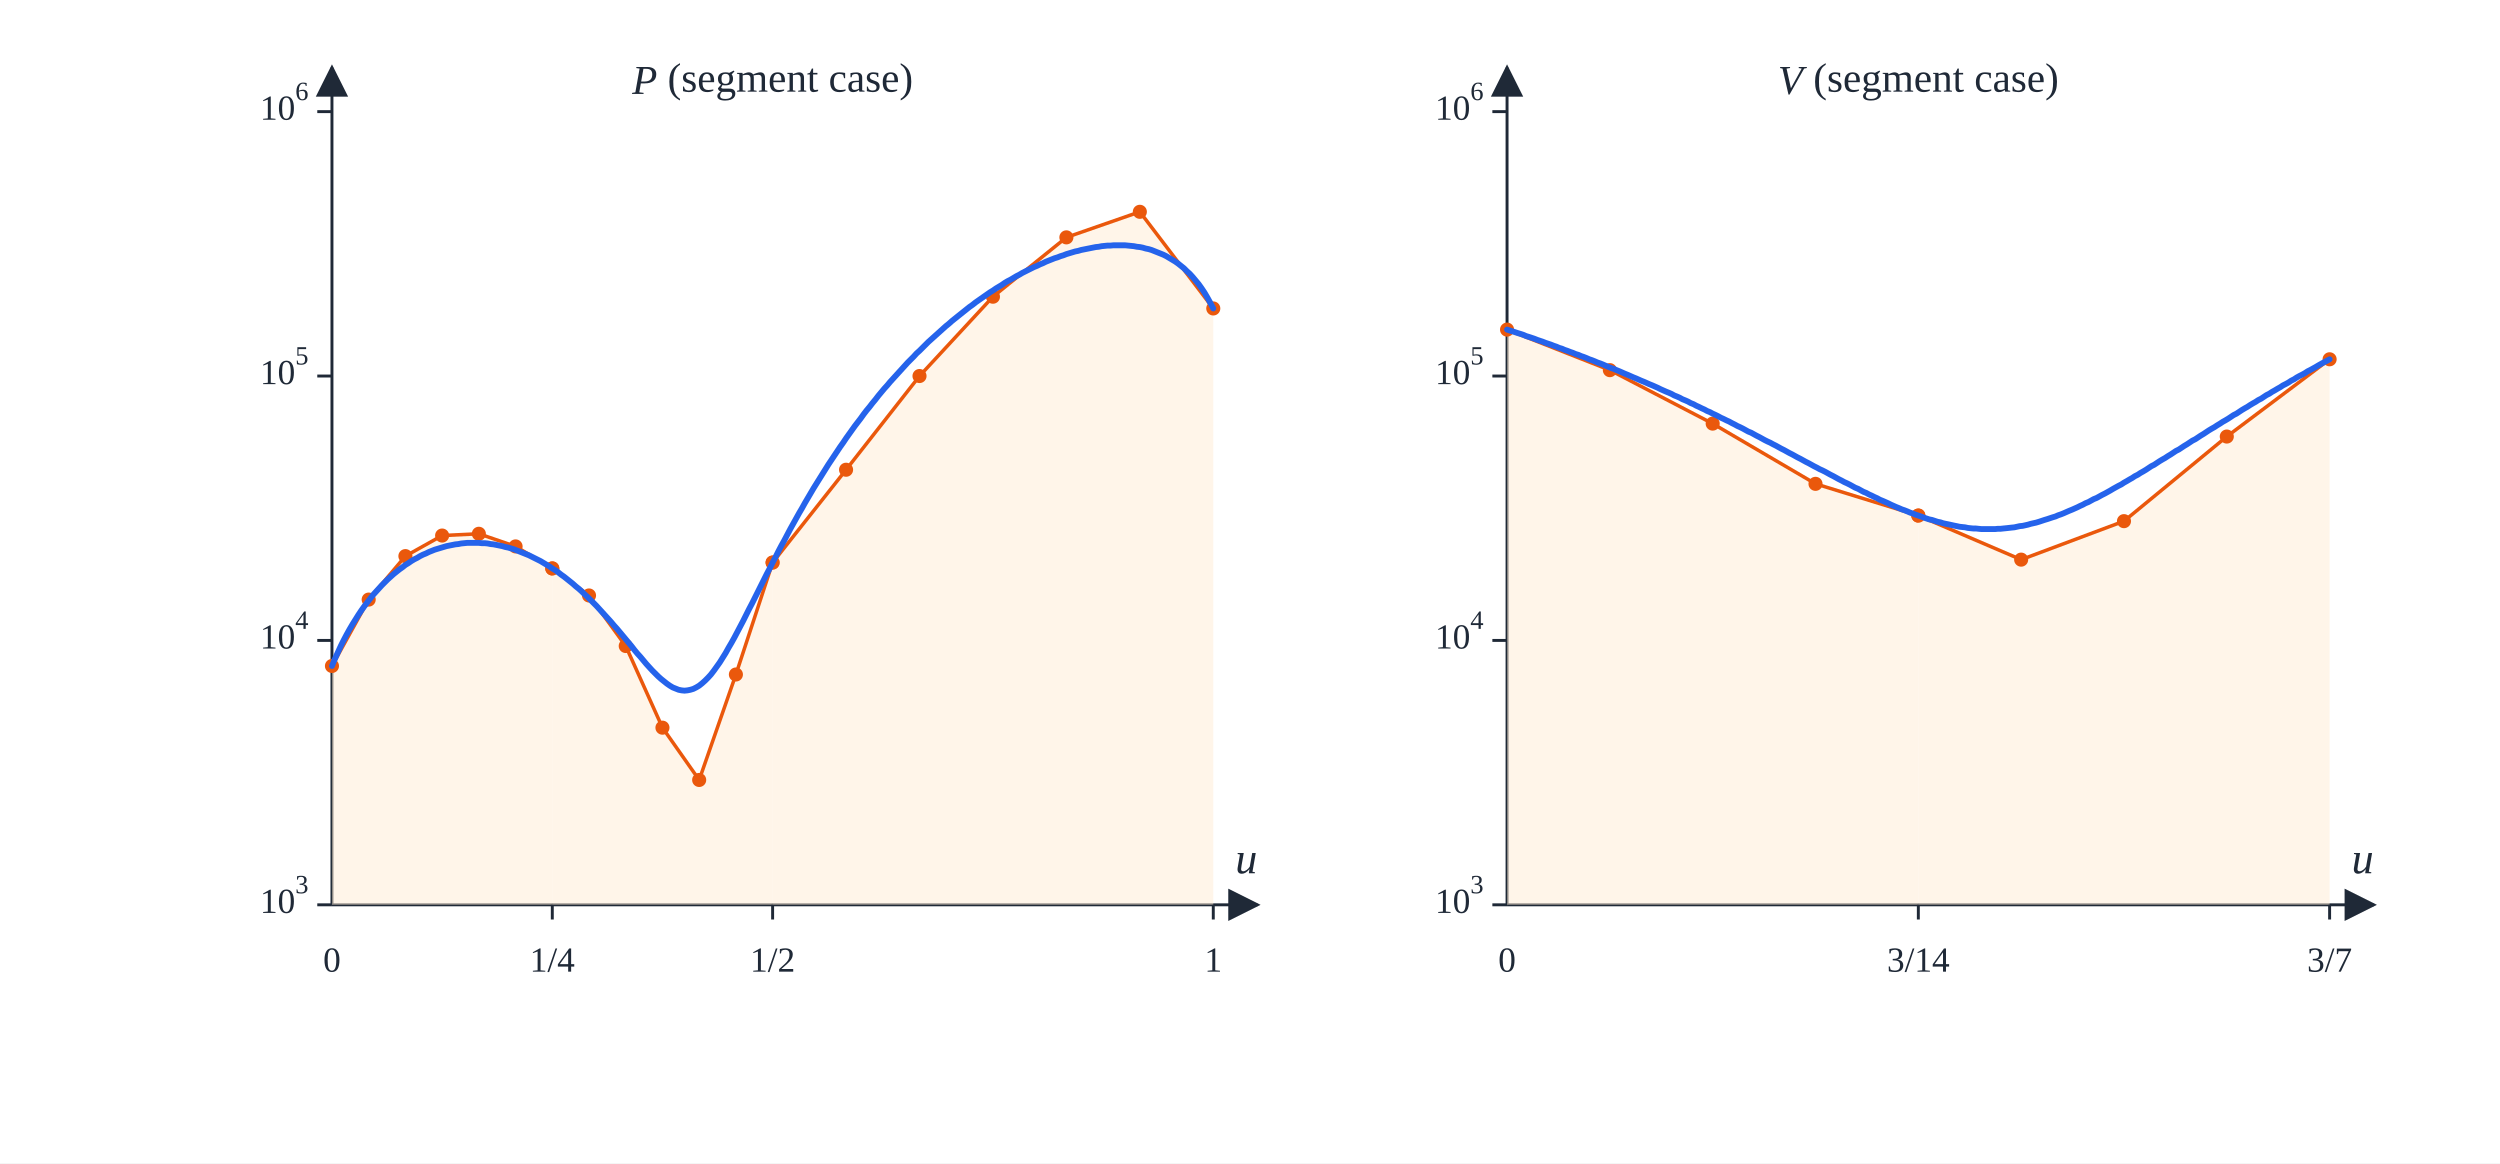
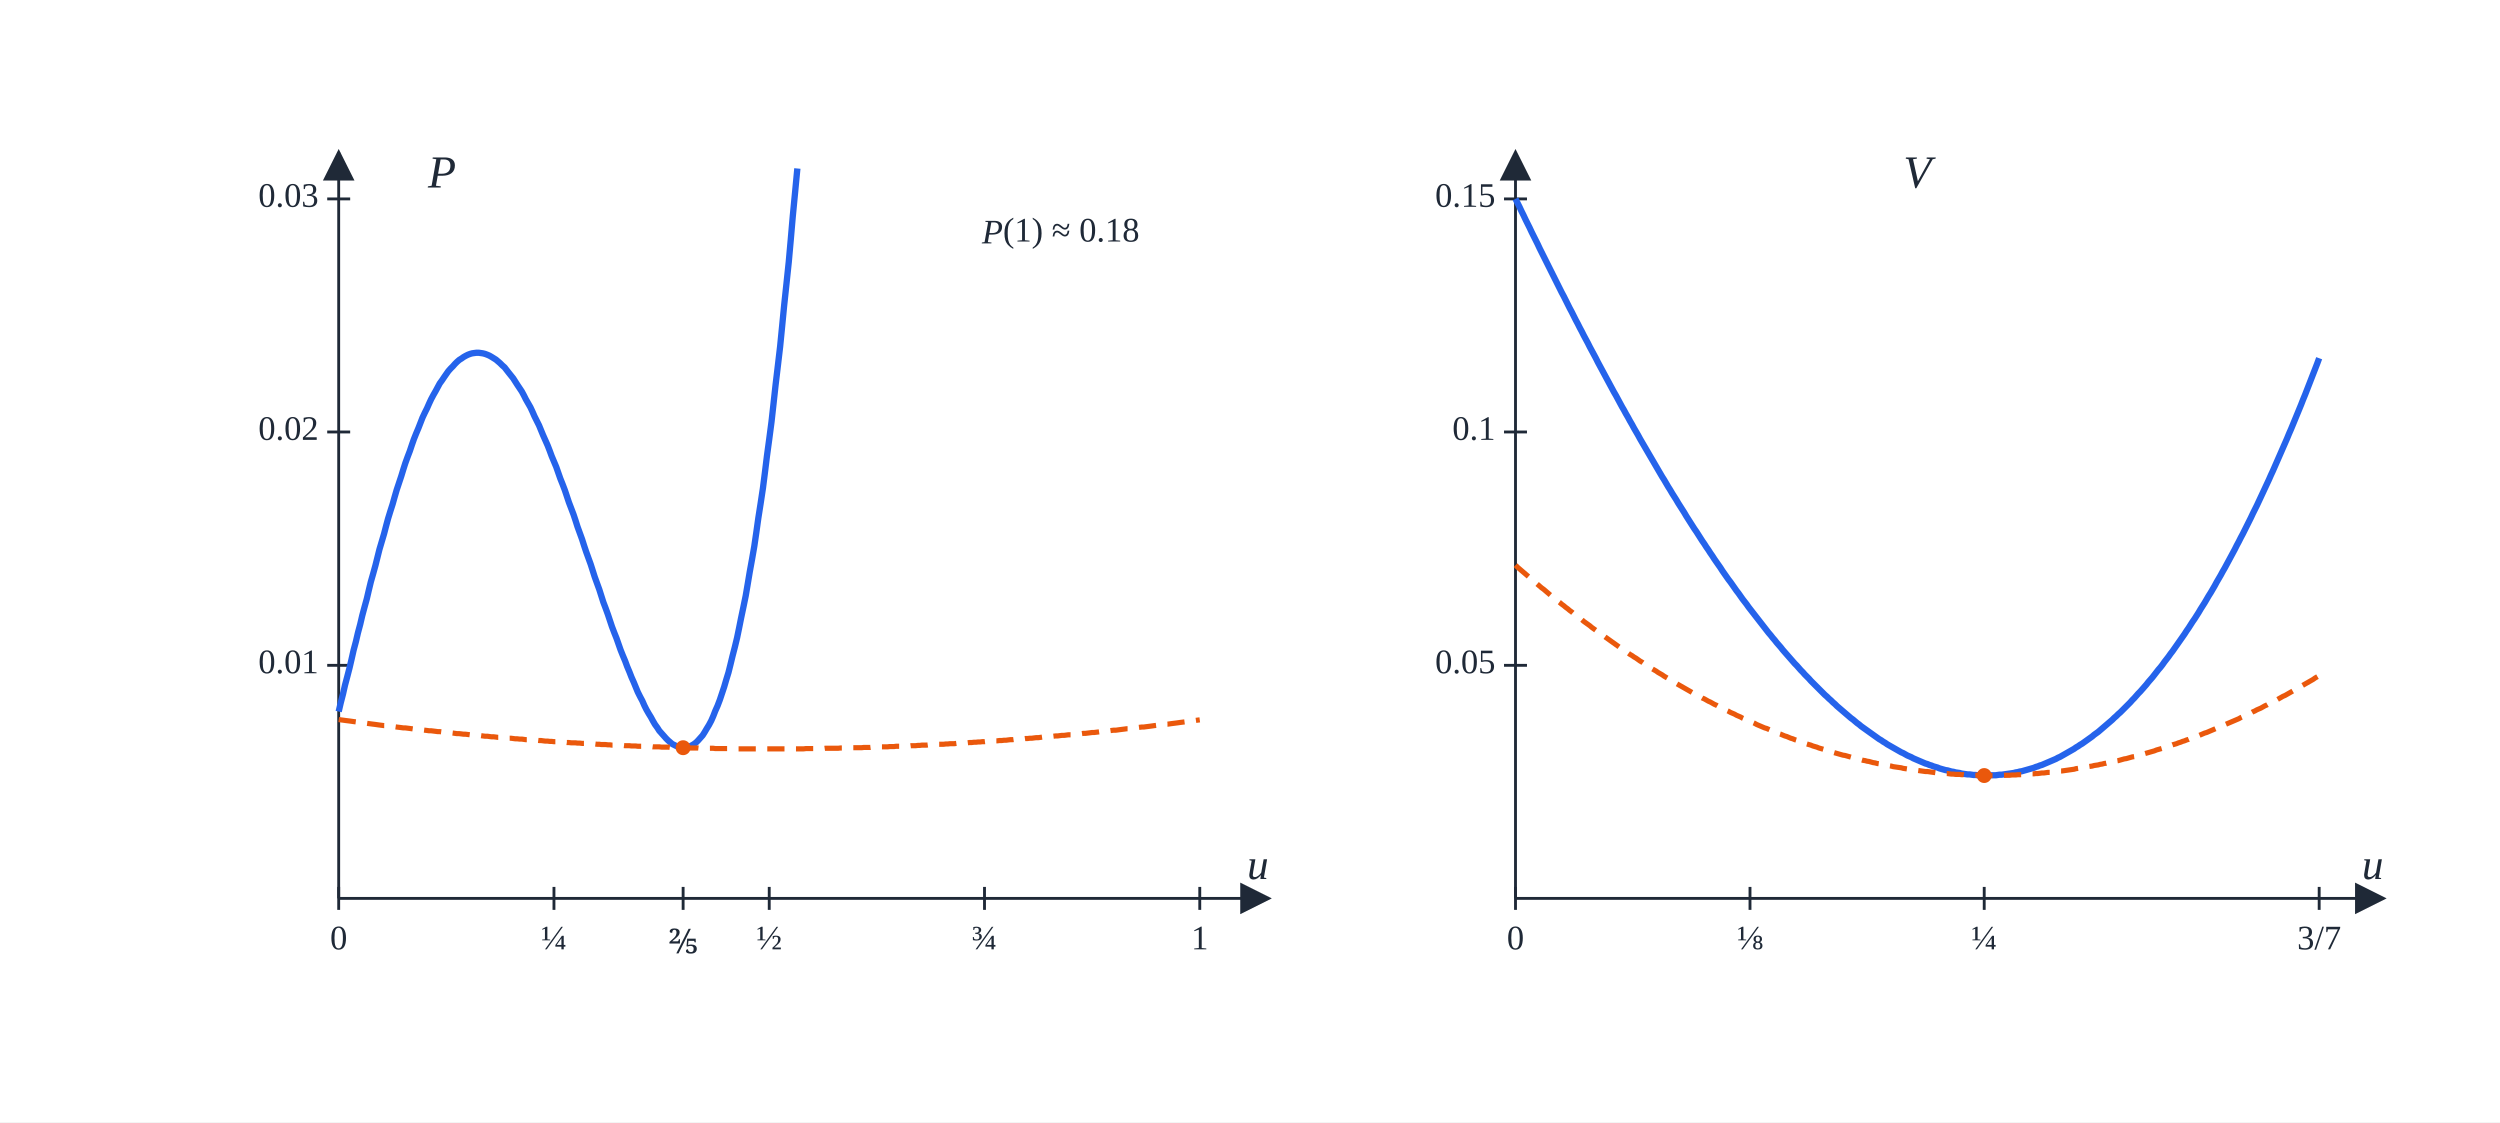
- <svg xmlns="http://www.w3.org/2000/svg" width="851" height="396" viewBox="0 0 851 396" role="img" aria-label="The polynomials P and V of the segment case of Lemma K.4 on a logarithmic scale, with their Bernstein control points on the cells of Table K.2, all positive">
+ <svg xmlns="http://www.w3.org/2000/svg" width="871" height="391" viewBox="0 0 871 391" role="img" aria-label="The sextic P and the quartic V of the segment case of Lemma K.4, each above a positive parabola: the completed square of P about 2/5 and the tangent parabola of V at 1/4 with curvature 7/5">
  <defs>
    <marker id="arrow" viewBox="0 0 10 10" refX="9" refY="5" markerUnits="userSpaceOnUse" markerWidth="11" markerHeight="11" orient="auto-start-reverse">
      <path d="M 0 0 L 10 5 L 0 10 z" fill="#1f2937" />
    </marker>
  </defs>
  <rect width="100%" height="100%" fill="#ffffff" />
-   <line x1="113.0" y1="308.0" x2="428.0" y2="308.0" stroke="#1f2937" stroke-width="1" marker-end="url(#arrow)" />
-   <line x1="113.0" y1="308.0" x2="113.0" y2="23.0" stroke="#1f2937" stroke-width="1" marker-end="url(#arrow)" />
-   <line x1="113.0" y1="308.0" x2="108.0" y2="308.0" stroke="#1f2937" stroke-width="1" />
-   <text x="105.0" y="308.0" font-size="12" font-family="Georgia, 'Times New Roman', serif" fill="#1f2937" text-anchor="end" dominant-baseline="middle">10<tspan dy="-6" font-size="9">3</tspan>
-   </text>
-   <line x1="113.0" y1="218.0" x2="108.0" y2="218.0" stroke="#1f2937" stroke-width="1" />
-   <text x="105.0" y="218.0" font-size="12" font-family="Georgia, 'Times New Roman', serif" fill="#1f2937" text-anchor="end" dominant-baseline="middle">10<tspan dy="-6" font-size="9">4</tspan>
-   </text>
-   <line x1="113.0" y1="128.0" x2="108.0" y2="128.0" stroke="#1f2937" stroke-width="1" />
-   <text x="105.0" y="128.0" font-size="12" font-family="Georgia, 'Times New Roman', serif" fill="#1f2937" text-anchor="end" dominant-baseline="middle">10<tspan dy="-6" font-size="9">5</tspan>
-   </text>
-   <line x1="113.0" y1="38.0" x2="108.0" y2="38.0" stroke="#1f2937" stroke-width="1" />
-   <text x="105.0" y="38.0" font-size="12" font-family="Georgia, 'Times New Roman', serif" fill="#1f2937" text-anchor="end" dominant-baseline="middle">10<tspan dy="-6" font-size="9">6</tspan>
-   </text>
-   <polygon points="113.0,308.0 113.0,226.7 125.5,204.1 138.0,189.3 150.5,182.3 163.0,181.7 175.5,186.0 188.0,193.5 188.0,308.0" fill="#ffedd5" stroke="none" stroke-width="1.5" fill-opacity="0.5" />
-   <polyline points="113.0,226.7 125.5,204.1 138.0,189.3 150.5,182.3 163.0,181.7 175.5,186.0 188.0,193.5" fill="none" fill-opacity="1.0" stroke="#ea580c" stroke-width="1.2" stroke-linejoin="round" stroke-linecap="round" />
-   <circle cx="113.0" cy="226.7" r="2.4" fill="#ea580c" />
-   <circle cx="125.5" cy="204.1" r="2.4" fill="#ea580c" />
-   <circle cx="138.0" cy="189.3" r="2.4" fill="#ea580c" />
-   <circle cx="150.5" cy="182.3" r="2.4" fill="#ea580c" />
-   <circle cx="163.0" cy="181.7" r="2.4" fill="#ea580c" />
-   <circle cx="175.5" cy="186.0" r="2.4" fill="#ea580c" />
-   <circle cx="188.0" cy="193.5" r="2.4" fill="#ea580c" />
-   <line x1="188.0" y1="308.0" x2="188.0" y2="313.0" stroke="#1f2937" stroke-width="1" />
-   <polygon points="188.0,308.0 188.0,193.5 200.5,202.7 213.0,219.9 225.5,247.7 238.0,265.5 250.5,229.6 263.0,191.5 263.0,308.0" fill="#ffedd5" stroke="none" stroke-width="1.5" fill-opacity="0.5" />
-   <polyline points="188.0,193.5 200.5,202.7 213.0,219.9 225.5,247.7 238.0,265.5 250.5,229.6 263.0,191.5" fill="none" fill-opacity="1.0" stroke="#ea580c" stroke-width="1.2" stroke-linejoin="round" stroke-linecap="round" />
-   <circle cx="188.0" cy="193.5" r="2.4" fill="#ea580c" />
-   <circle cx="200.5" cy="202.7" r="2.4" fill="#ea580c" />
-   <circle cx="213.0" cy="219.9" r="2.4" fill="#ea580c" />
-   <circle cx="225.5" cy="247.7" r="2.4" fill="#ea580c" />
-   <circle cx="238.0" cy="265.5" r="2.4" fill="#ea580c" />
-   <circle cx="250.5" cy="229.6" r="2.4" fill="#ea580c" />
-   <circle cx="263.0" cy="191.5" r="2.4" fill="#ea580c" />
-   <line x1="263.0" y1="308.0" x2="263.0" y2="313.0" stroke="#1f2937" stroke-width="1" />
-   <polygon points="263.0,308.0 263.0,191.5 288.0,159.9 313.0,128.0 338.0,101.0 363.0,80.8 388.0,72.1 413.0,105.0 413.0,308.0" fill="#ffedd5" stroke="none" stroke-width="1.5" fill-opacity="0.5" />
-   <polyline points="263.0,191.5 288.0,159.9 313.0,128.0 338.0,101.0 363.0,80.8 388.0,72.1 413.0,105.0" fill="none" fill-opacity="1.0" stroke="#ea580c" stroke-width="1.2" stroke-linejoin="round" stroke-linecap="round" />
-   <circle cx="263.0" cy="191.5" r="2.4" fill="#ea580c" />
-   <circle cx="288.0" cy="159.9" r="2.4" fill="#ea580c" />
-   <circle cx="313.0" cy="128.0" r="2.4" fill="#ea580c" />
-   <circle cx="338.0" cy="101.0" r="2.4" fill="#ea580c" />
-   <circle cx="363.0" cy="80.8" r="2.4" fill="#ea580c" />
-   <circle cx="388.0" cy="72.1" r="2.4" fill="#ea580c" />
-   <circle cx="413.0" cy="105.0" r="2.4" fill="#ea580c" />
-   <line x1="413.0" y1="308.0" x2="413.0" y2="313.0" stroke="#1f2937" stroke-width="1" />
-   <polyline points="113.0,226.7 114.0,224.3 115.0,222.1 116.0,219.9 117.0,217.9 118.0,216.0 119.0,214.2 120.0,212.5 121.0,210.9 122.0,209.3 123.0,207.8 124.0,206.4 125.0,205.1 126.0,203.8 127.0,202.5 128.0,201.4 129.0,200.3 130.0,199.2 131.0,198.2 132.0,197.2 133.0,196.3 134.0,195.4 135.0,194.6 136.0,193.8 137.0,193.1 138.0,192.3 139.0,191.7 140.0,191.0 141.0,190.4 142.0,189.9 143.0,189.3 144.0,188.8 145.0,188.4 146.0,187.9 147.0,187.5 148.0,187.1 149.0,186.8 150.0,186.5 151.0,186.2 152.0,185.9 153.0,185.7 154.0,185.5 155.0,185.3 156.0,185.2 157.0,185.0 158.0,184.9 159.0,184.8 160.0,184.8 161.0,184.8 162.0,184.8 163.0,184.8 164.0,184.9 165.0,184.9 166.0,185.0 167.0,185.2 168.0,185.3 169.0,185.5 170.0,185.7 171.0,185.9 172.0,186.2 173.0,186.4 174.0,186.7 175.0,187.0 176.0,187.4 177.0,187.8 178.0,188.2 179.0,188.6 180.0,189.0 181.0,189.5 182.0,190.0 183.0,190.5 184.0,191.0 185.0,191.6 186.0,192.2 187.0,192.8 188.0,193.5 189.0,194.1 190.0,194.8 191.0,195.6 192.0,196.3 193.0,197.1 194.0,197.9 195.0,198.7 196.0,199.6 197.0,200.4 198.0,201.3 199.0,202.3 200.0,203.2 201.0,204.2 202.0,205.2 203.0,206.2 204.0,207.3 205.0,208.4 206.0,209.5 207.0,210.6 208.0,211.7 209.0,212.9 210.0,214.0 211.0,215.2 212.0,216.4 213.0,217.6 214.0,218.8 215.0,220.0 216.0,221.3 217.0,222.5 218.0,223.6 219.0,224.8 220.0,226.0 221.0,227.1 222.0,228.2 223.0,229.2 224.0,230.2 225.0,231.1 226.0,231.9 227.0,232.7 228.0,233.4 229.0,234.0 230.0,234.4 231.0,234.8 232.0,235.0 233.0,235.1 234.0,235.0 235.0,234.8 236.0,234.5 237.0,234.0 238.0,233.4 239.0,232.6 240.0,231.7 241.0,230.7 242.0,229.6 243.0,228.3 244.0,226.9 245.0,225.5 246.0,223.9 247.0,222.3 248.0,220.5 249.0,218.8 250.0,217.0 251.0,215.1 252.0,213.2 253.0,211.3 254.0,209.3 255.0,207.3 256.0,205.4 257.0,203.4 258.0,201.4 259.0,199.4 260.0,197.4 261.0,195.4 262.0,193.5 263.0,191.5 264.0,189.6 265.0,187.6 266.0,185.7 267.0,183.9 268.0,182.0 269.0,180.1 270.0,178.3 271.0,176.5 272.0,174.7 273.0,173.0 274.0,171.2 275.0,169.5 276.0,167.8 277.0,166.1 278.0,164.5 279.0,162.9 280.0,161.3 281.0,159.7 282.0,158.1 283.0,156.6 284.0,155.1 285.0,153.6 286.0,152.1 287.0,150.7 288.0,149.2 289.0,147.8 290.0,146.4 291.0,145.0 292.0,143.7 293.0,142.4 294.0,141.0 295.0,139.7 296.0,138.5 297.0,137.2 298.0,136.0 299.0,134.7 300.0,133.5 301.0,132.3 302.0,131.2 303.0,130.0 304.0,128.9 305.0,127.8 306.0,126.7 307.0,125.6 308.0,124.5 309.0,123.4 310.0,122.4 311.0,121.4 312.0,120.3 313.0,119.4 314.0,118.4 315.0,117.4 316.0,116.4 317.0,115.5 318.0,114.6 319.0,113.7 320.0,112.8 321.0,111.9 322.0,111.0 323.0,110.2 324.0,109.3 325.0,108.5 326.0,107.7 327.0,106.9 328.0,106.1 329.0,105.3 330.0,104.5 331.0,103.8 332.0,103.0 333.0,102.3 334.0,101.6 335.0,100.9 336.0,100.2 337.0,99.5 338.0,98.9 339.0,98.2 340.0,97.6 341.0,97.0 342.0,96.3 343.0,95.7 344.0,95.2 345.0,94.6 346.0,94.0 347.0,93.5 348.0,92.9 349.0,92.4 350.0,91.9 351.0,91.4 352.0,90.9 353.0,90.5 354.0,90.0 355.0,89.6 356.0,89.1 357.0,88.7 358.0,88.3 359.0,87.9 360.0,87.6 361.0,87.2 362.0,86.9 363.0,86.5 364.0,86.2 365.0,85.9 366.0,85.6 367.0,85.4 368.0,85.1 369.0,84.9 370.0,84.7 371.0,84.5 372.0,84.3 373.0,84.1 374.0,84.0 375.0,83.8 376.0,83.7 377.0,83.6 378.0,83.6 379.0,83.5 380.0,83.5 381.0,83.5 382.0,83.5 383.0,83.5 384.0,83.6 385.0,83.7 386.0,83.8 387.0,84.0 388.0,84.1 389.0,84.3 390.0,84.6 391.0,84.8 392.0,85.1 393.0,85.5 394.0,85.9 395.0,86.3 396.0,86.7 397.0,87.2 398.0,87.8 399.0,88.4 400.0,89.0 401.0,89.7 402.0,90.5 403.0,91.3 404.0,92.3 405.0,93.2 406.0,94.3 407.0,95.5 408.0,96.7 409.0,98.1 410.0,99.6 411.0,101.3 412.0,103.1 413.0,105.0" fill="none" fill-opacity="1.0" stroke="#2563eb" stroke-width="2" stroke-linejoin="round" stroke-linecap="round" />
-   <text x="113.0" y="328.0" font-size="12" font-family="Georgia, 'Times New Roman', serif" fill="#1f2937" text-anchor="middle" dominant-baseline="middle">0</text>
-   <text x="188.0" y="328.0" font-size="12" font-family="Georgia, 'Times New Roman', serif" fill="#1f2937" text-anchor="middle" dominant-baseline="middle">1/4</text>
-   <text x="263.0" y="328.0" font-size="12" font-family="Georgia, 'Times New Roman', serif" fill="#1f2937" text-anchor="middle" dominant-baseline="middle">1/2</text>
-   <text x="413.0" y="328.0" font-size="12" font-family="Georgia, 'Times New Roman', serif" fill="#1f2937" text-anchor="middle" dominant-baseline="middle">1</text>
-   <text x="428.0" y="293.0" font-size="15" font-family="Georgia, 'Times New Roman', serif" fill="#1f2937" text-anchor="end" dominant-baseline="middle" font-style="italic">
+   <line x1="118.0" y1="313.0" x2="442.0" y2="313.0" stroke="#1f2937" stroke-width="1" marker-end="url(#arrow)" />
+   <line x1="118.0" y1="317.0" x2="118.0" y2="309.0" stroke="#1f2937" stroke-width="1" />
+   <text x="118.0" y="328.0" font-size="12" font-family="Georgia, 'Times New Roman', serif" fill="#1f2937" text-anchor="middle" dominant-baseline="middle">0</text>
+   <line x1="193.0" y1="317.0" x2="193.0" y2="309.0" stroke="#1f2937" stroke-width="1" />
+   <text x="193.0" y="328.0" font-size="12" font-family="Georgia, 'Times New Roman', serif" fill="#1f2937" text-anchor="middle" dominant-baseline="middle">¼</text>
+   <line x1="238.0" y1="317.0" x2="238.0" y2="309.0" stroke="#1f2937" stroke-width="1" />
+   <text x="238.0" y="328.0" font-size="12" font-family="Georgia, 'Times New Roman', serif" fill="#1f2937" text-anchor="middle" dominant-baseline="middle">⅖</text>
+   <line x1="268.0" y1="317.0" x2="268.0" y2="309.0" stroke="#1f2937" stroke-width="1" />
+   <text x="268.0" y="328.0" font-size="12" font-family="Georgia, 'Times New Roman', serif" fill="#1f2937" text-anchor="middle" dominant-baseline="middle">½</text>
+   <line x1="343.0" y1="317.0" x2="343.0" y2="309.0" stroke="#1f2937" stroke-width="1" />
+   <text x="343.0" y="328.0" font-size="12" font-family="Georgia, 'Times New Roman', serif" fill="#1f2937" text-anchor="middle" dominant-baseline="middle">¾</text>
+   <line x1="418.0" y1="317.0" x2="418.0" y2="309.0" stroke="#1f2937" stroke-width="1" />
+   <text x="418.0" y="328.0" font-size="12" font-family="Georgia, 'Times New Roman', serif" fill="#1f2937" text-anchor="middle" dominant-baseline="middle">1</text>
+   <text x="442.0" y="302.0" font-size="15" font-family="Georgia, 'Times New Roman', serif" fill="#1f2937" text-anchor="end" dominant-baseline="middle" font-style="italic">
    <tspan font-style="italic">u</tspan>
  </text>
-   <text x="263.0" y="28.0" font-size="14" font-family="Georgia, 'Times New Roman', serif" fill="#1f2937" text-anchor="middle" dominant-baseline="middle">
-     <tspan font-style="italic">P</tspan> (segment case)</text>
-   <line x1="513.0" y1="308.0" x2="808.0" y2="308.0" stroke="#1f2937" stroke-width="1" marker-end="url(#arrow)" />
-   <line x1="513.0" y1="308.0" x2="513.0" y2="23.0" stroke="#1f2937" stroke-width="1" marker-end="url(#arrow)" />
-   <line x1="513.0" y1="308.0" x2="508.0" y2="308.0" stroke="#1f2937" stroke-width="1" />
-   <text x="505.0" y="308.0" font-size="12" font-family="Georgia, 'Times New Roman', serif" fill="#1f2937" text-anchor="end" dominant-baseline="middle">10<tspan dy="-6" font-size="9">3</tspan>
+   <line x1="118.0" y1="313.0" x2="118.0" y2="53.0" stroke="#1f2937" stroke-width="1" marker-end="url(#arrow)" />
+   <line x1="114.0" y1="231.8" x2="122.0" y2="231.8" stroke="#1f2937" stroke-width="1" />
+   <text x="111.0" y="231.8" font-size="12" font-family="Georgia, 'Times New Roman', serif" fill="#1f2937" text-anchor="end" dominant-baseline="middle">0.01</text>
+   <line x1="114.0" y1="150.5" x2="122.0" y2="150.5" stroke="#1f2937" stroke-width="1" />
+   <text x="111.0" y="150.5" font-size="12" font-family="Georgia, 'Times New Roman', serif" fill="#1f2937" text-anchor="end" dominant-baseline="middle">0.02</text>
+   <line x1="114.0" y1="69.3" x2="122.0" y2="69.3" stroke="#1f2937" stroke-width="1" />
+   <text x="111.0" y="69.3" font-size="12" font-family="Georgia, 'Times New Roman', serif" fill="#1f2937" text-anchor="end" dominant-baseline="middle">0.03</text>
+   <polyline points="118.0,247.9 118.7,244.9 119.5,241.8 120.2,238.7 121.0,235.7 121.8,232.6 122.5,229.6 123.2,226.5 124.0,223.5 124.7,220.5 125.5,217.5 126.2,214.5 127.0,211.5 127.8,208.6 128.5,205.6 129.2,202.7 130.0,199.9 130.8,197.0 131.5,194.2 132.2,191.4 133.0,188.7 133.8,186.0 134.5,183.3 135.2,180.7 136.0,178.1 136.8,175.6 137.5,173.1 138.2,170.7 139.0,168.3 139.8,165.9 140.5,163.6 141.2,161.4 142.0,159.2 142.8,157.1 143.5,155.0 144.2,153.0 145.0,151.0 145.8,149.1 146.5,147.3 147.2,145.5 148.0,143.8 148.8,142.2 149.5,140.6 150.2,139.1 151.0,137.6 151.8,136.2 152.5,134.9 153.2,133.6 154.0,132.5 154.8,131.3 155.5,130.3 156.2,129.3 157.0,128.4 157.8,127.6 158.5,126.8 159.2,126.1 160.0,125.4 160.8,124.9 161.5,124.4 162.2,124.0 163.0,123.6 163.8,123.3 164.5,123.1 165.2,123.0 166.0,122.9 166.8,122.9 167.5,123.0 168.2,123.1 169.0,123.3 169.8,123.6 170.5,123.9 171.2,124.3 172.0,124.8 172.8,125.3 173.5,125.9 174.2,126.5 175.0,127.3 175.8,128.0 176.5,128.9 177.2,129.8 178.0,130.8 178.8,131.8 179.5,132.9 180.2,134.0 181.0,135.2 181.8,136.4 182.5,137.7 183.2,139.1 184.0,140.5 184.8,141.9 185.5,143.4 186.2,145.0 187.0,146.6 187.8,148.2 188.5,149.9 189.2,151.6 190.0,153.4 190.8,155.2 191.5,157.0 192.2,158.9 193.0,160.8 193.8,162.7 194.5,164.7 195.2,166.7 196.0,168.7 196.8,170.8 197.5,172.9 198.2,175.0 199.0,177.1 199.8,179.2 200.5,181.3 201.2,183.5 202.0,185.7 202.8,187.9 203.5,190.1 204.2,192.2 205.0,194.4 205.8,196.6 206.5,198.8 207.2,201.0 208.0,203.2 208.8,205.4 209.5,207.6 210.2,209.8 211.0,211.9 211.8,214.1 212.5,216.2 213.2,218.3 214.0,220.4 214.8,222.4 215.5,224.4 216.2,226.4 217.0,228.4 217.8,230.3 218.5,232.2 219.3,234.1 220.0,235.9 220.8,237.7 221.5,239.4 222.2,241.1 223.0,242.7 223.8,244.2 224.5,245.8 225.2,247.2 226.0,248.6 226.8,249.9 227.5,251.2 228.2,252.4 229.0,253.5 229.7,254.6 230.5,255.5 231.3,256.4 232.0,257.2 232.8,258.0 233.5,258.6 234.2,259.2 235.0,259.6 235.8,260.0 236.5,260.3 237.2,260.4 238.0,260.5 238.8,260.5 239.5,260.3 240.2,260.1 241.0,259.7 241.7,259.3 242.5,258.7 243.2,258.0 244.0,257.1 244.8,256.2 245.5,255.1 246.2,253.9 247.0,252.6 247.8,251.1 248.5,249.5 249.2,247.7 250.0,245.9 250.8,243.8 251.5,241.7 252.3,239.3 253.0,236.9 253.8,234.3 254.5,231.5 255.2,228.6 256.0,225.5 256.8,222.2 257.5,218.8 258.2,215.3 259.0,211.5 259.8,207.6 260.5,203.5 261.2,199.3 262.0,194.9 262.8,190.3 263.5,185.5 264.2,180.5 265.0,175.4 265.8,170.1 266.5,164.6 267.2,158.9 268.0,153.0 268.8,146.9 269.5,140.6 270.2,134.2 271.0,127.5 271.8,120.7 272.5,113.6 273.2,106.4 274.0,98.9 274.8,91.3 275.5,83.5 276.2,75.4 277.0,67.1 277.8,58.7" fill="none" stroke="#2563eb" stroke-width="2.2" stroke-linejoin="round" />
+   <polyline points="118.0,250.7 118.7,250.8 119.5,250.9 120.2,251.0 121.0,251.1 121.8,251.2 122.5,251.3 123.2,251.4 124.0,251.5 124.7,251.6 125.5,251.7 126.2,251.8 127.0,251.9 127.8,252.0 128.5,252.1 129.2,252.2 130.0,252.3 130.8,252.4 131.5,252.5 132.2,252.6 133.0,252.7 133.8,252.8 134.5,252.8 135.2,252.9 136.0,253.0 136.8,253.1 137.5,253.2 138.2,253.3 139.0,253.4 139.8,253.5 140.5,253.6 141.2,253.6 142.0,253.7 142.8,253.8 143.5,253.9 144.2,254.0 145.0,254.1 145.8,254.1 146.5,254.2 147.2,254.3 148.0,254.4 148.8,254.5 149.5,254.6 150.2,254.6 151.0,254.7 151.8,254.8 152.5,254.9 153.2,254.9 154.0,255.0 154.8,255.1 155.5,255.2 156.2,255.3 157.0,255.3 157.8,255.4 158.5,255.5 159.2,255.6 160.0,255.6 160.8,255.7 161.5,255.8 162.2,255.8 163.0,255.9 163.8,256.0 164.5,256.1 165.2,256.1 166.0,256.2 166.8,256.3 167.5,256.3 168.2,256.4 169.0,256.5 169.8,256.5 170.5,256.6 171.2,256.7 172.0,256.7 172.8,256.8 173.5,256.9 174.2,256.9 175.0,257.0 175.8,257.1 176.5,257.1 177.2,257.2 178.0,257.2 178.8,257.3 179.5,257.4 180.2,257.4 181.0,257.5 181.8,257.5 182.5,257.6 183.2,257.7 184.0,257.7 184.8,257.8 185.5,257.8 186.2,257.9 187.0,257.9 187.8,258.0 188.5,258.0 189.2,258.1 190.0,258.2 190.8,258.2 191.5,258.3 192.2,258.3 193.0,258.4 193.8,258.4 194.5,258.5 195.2,258.5 196.0,258.6 196.8,258.6 197.5,258.7 198.2,258.7 199.0,258.8 199.8,258.8 200.5,258.8 201.2,258.9 202.0,258.9 202.8,259.0 203.5,259.0 204.2,259.1 205.0,259.1 205.8,259.2 206.5,259.2 207.2,259.2 208.0,259.3 208.8,259.3 209.5,259.4 210.2,259.4 211.0,259.4 211.8,259.5 212.5,259.5 213.2,259.6 214.0,259.6 214.8,259.6 215.5,259.7 216.2,259.7 217.0,259.7 217.8,259.8 218.5,259.8 219.3,259.8 220.0,259.9 220.8,259.9 221.5,259.9 222.2,260.0 223.0,260.0 223.8,260.0 224.5,260.1 225.2,260.1 226.0,260.1 226.8,260.1 227.5,260.2 228.2,260.2 229.0,260.2 229.7,260.2 230.5,260.3 231.3,260.3 232.0,260.3 232.8,260.3 233.5,260.4 234.2,260.4 235.0,260.4 235.8,260.4 236.5,260.5 237.2,260.5 238.0,260.5 238.8,260.5 239.5,260.5 240.2,260.6 241.0,260.6 241.7,260.6 242.5,260.6 243.2,260.6 244.0,260.7 244.8,260.7 245.5,260.7 246.2,260.7 247.0,260.7 247.8,260.7 248.5,260.7 249.2,260.8 250.0,260.8 250.8,260.8 251.5,260.8 252.3,260.8 253.0,260.8 253.8,260.8 254.5,260.8 255.2,260.8 256.0,260.8 256.8,260.9 257.5,260.9 258.2,260.9 259.0,260.9 259.8,260.9 260.5,260.9 261.2,260.9 262.0,260.9 262.8,260.9 263.5,260.9 264.2,260.9 265.0,260.9 265.8,260.9 266.5,260.9 267.2,260.9 268.0,260.9 268.8,260.9 269.5,260.9 270.2,260.9 271.0,260.9 271.8,260.9 272.5,260.9 273.2,260.9 274.0,260.9 274.8,260.9 275.5,260.9 276.2,260.9 277.0,260.9 277.8,260.9 278.5,260.9 279.2,260.9 280.0,260.9 280.8,260.8 281.5,260.8 282.2,260.8 283.0,260.8 283.8,260.8 284.5,260.8 285.2,260.8 286.0,260.8 286.8,260.8 287.5,260.7 288.2,260.7 289.0,260.7 289.8,260.7 290.5,260.7 291.2,260.7 292.0,260.7 292.8,260.6 293.5,260.6 294.2,260.6 295.0,260.6 295.8,260.6 296.5,260.6 297.2,260.5 298.0,260.5 298.8,260.5 299.5,260.5 300.2,260.5 301.0,260.4 301.8,260.4 302.5,260.4 303.2,260.4 304.0,260.3 304.8,260.3 305.5,260.3 306.2,260.3 307.0,260.2 307.8,260.2 308.5,260.2 309.2,260.2 310.0,260.1 310.8,260.1 311.5,260.1 312.2,260.0 313.0,260.0 313.8,260.0 314.5,259.9 315.2,259.9 316.0,259.9 316.8,259.9 317.5,259.8 318.2,259.8 319.0,259.8 319.8,259.7 320.5,259.7 321.2,259.6 322.0,259.6 322.8,259.6 323.5,259.5 324.2,259.5 325.0,259.5 325.8,259.4 326.5,259.4 327.2,259.3 328.0,259.3 328.8,259.3 329.5,259.2 330.2,259.2 331.0,259.1 331.8,259.1 332.5,259.1 333.2,259.0 334.0,259.0 334.8,258.9 335.5,258.9 336.2,258.8 337.0,258.8 337.8,258.7 338.5,258.7 339.3,258.6 340.0,258.6 340.8,258.5 341.5,258.5 342.2,258.4 343.0,258.4 343.8,258.3 344.5,258.3 345.2,258.2 346.0,258.2 346.7,258.1 347.5,258.1 348.2,258.0 349.0,258.0 349.8,257.9 350.5,257.9 351.2,257.8 352.0,257.7 352.8,257.7 353.5,257.6 354.2,257.6 355.0,257.5 355.8,257.5 356.5,257.4 357.2,257.3 358.0,257.3 358.8,257.2 359.5,257.2 360.2,257.1 361.0,257.0 361.8,257.0 362.5,256.9 363.2,256.8 364.0,256.8 364.8,256.7 365.5,256.6 366.2,256.6 367.0,256.5 367.8,256.4 368.5,256.4 369.2,256.3 370.0,256.2 370.8,256.2 371.5,256.1 372.2,256.0 373.0,256.0 373.8,255.9 374.5,255.8 375.2,255.7 376.0,255.7 376.8,255.6 377.5,255.5 378.2,255.5 379.0,255.4 379.8,255.3 380.5,255.2 381.2,255.2 382.0,255.1 382.8,255.0 383.5,254.9 384.2,254.8 385.0,254.8 385.8,254.7 386.5,254.6 387.2,254.5 388.0,254.4 388.8,254.4 389.5,254.3 390.2,254.2 391.0,254.1 391.8,254.0 392.5,253.9 393.2,253.9 394.0,253.8 394.8,253.7 395.5,253.6 396.2,253.5 397.0,253.4 397.8,253.3 398.5,253.3 399.2,253.2 400.0,253.1 400.8,253.0 401.5,252.9 402.2,252.8 403.0,252.7 403.8,252.6 404.5,252.5 405.2,252.4 406.0,252.3 406.8,252.3 407.5,252.2 408.2,252.1 409.0,252.0 409.8,251.9 410.5,251.8 411.2,251.7 412.0,251.6 412.8,251.5 413.5,251.4 414.3,251.3 415.0,251.2 415.8,251.1 416.5,251.0 417.2,250.9 418.0,250.8" fill="none" stroke="#ea580c" stroke-width="1.8" stroke-linejoin="round" stroke-dasharray="6 4" />
+   <text x="154.0" y="60.8" font-size="16" font-family="Georgia, 'Times New Roman', serif" fill="#1f2937" text-anchor="middle" dominant-baseline="middle">
+     <tspan font-style="italic">P</tspan>
  </text>
-   <line x1="513.0" y1="218.0" x2="508.0" y2="218.0" stroke="#1f2937" stroke-width="1" />
-   <text x="505.0" y="218.0" font-size="12" font-family="Georgia, 'Times New Roman', serif" fill="#1f2937" text-anchor="end" dominant-baseline="middle">10<tspan dy="-6" font-size="9">4</tspan>
-   </text>
-   <line x1="513.0" y1="128.0" x2="508.0" y2="128.0" stroke="#1f2937" stroke-width="1" />
-   <text x="505.0" y="128.0" font-size="12" font-family="Georgia, 'Times New Roman', serif" fill="#1f2937" text-anchor="end" dominant-baseline="middle">10<tspan dy="-6" font-size="9">5</tspan>
-   </text>
-   <line x1="513.0" y1="38.0" x2="508.0" y2="38.0" stroke="#1f2937" stroke-width="1" />
-   <text x="505.0" y="38.0" font-size="12" font-family="Georgia, 'Times New Roman', serif" fill="#1f2937" text-anchor="end" dominant-baseline="middle">10<tspan dy="-6" font-size="9">6</tspan>
-   </text>
-   <polygon points="513.0,308.0 513.0,112.2 548.0,126.0 583.0,144.2 618.0,164.7 653.0,175.5 653.0,308.0" fill="#ffedd5" stroke="none" stroke-width="1.5" fill-opacity="0.5" />
-   <polyline points="513.0,112.2 548.0,126.0 583.0,144.2 618.0,164.7 653.0,175.5" fill="none" fill-opacity="1.0" stroke="#ea580c" stroke-width="1.2" stroke-linejoin="round" stroke-linecap="round" />
-   <circle cx="513.0" cy="112.2" r="2.4" fill="#ea580c" />
-   <circle cx="548.0" cy="126.0" r="2.4" fill="#ea580c" />
-   <circle cx="583.0" cy="144.2" r="2.4" fill="#ea580c" />
-   <circle cx="618.0" cy="164.7" r="2.4" fill="#ea580c" />
-   <circle cx="653.0" cy="175.5" r="2.4" fill="#ea580c" />
-   <line x1="653.0" y1="308.0" x2="653.0" y2="313.0" stroke="#1f2937" stroke-width="1" />
-   <polygon points="653.0,308.0 653.0,175.5 688.0,190.5 723.0,177.4 758.0,148.6 793.0,122.3 793.0,308.0" fill="#ffedd5" stroke="none" stroke-width="1.5" fill-opacity="0.5" />
-   <polyline points="653.0,175.5 688.0,190.5 723.0,177.4 758.0,148.6 793.0,122.3" fill="none" fill-opacity="1.0" stroke="#ea580c" stroke-width="1.2" stroke-linejoin="round" stroke-linecap="round" />
-   <circle cx="653.0" cy="175.5" r="2.4" fill="#ea580c" />
-   <circle cx="688.0" cy="190.5" r="2.4" fill="#ea580c" />
-   <circle cx="723.0" cy="177.4" r="2.4" fill="#ea580c" />
-   <circle cx="758.0" cy="148.6" r="2.4" fill="#ea580c" />
-   <circle cx="793.0" cy="122.3" r="2.4" fill="#ea580c" />
-   <line x1="793.0" y1="308.0" x2="793.0" y2="313.0" stroke="#1f2937" stroke-width="1" />
-   <polyline points="513.0,112.2 513.9,112.5 514.9,112.8 515.8,113.1 516.7,113.4 517.7,113.7 518.6,114.0 519.5,114.4 520.5,114.7 521.4,115.0 522.3,115.3 523.3,115.7 524.2,116.0 525.1,116.3 526.1,116.7 527.0,117.0 527.9,117.3 528.9,117.7 529.8,118.0 530.7,118.4 531.7,118.7 532.6,119.1 533.5,119.4 534.5,119.8 535.4,120.1 536.3,120.5 537.3,120.8 538.2,121.2 539.1,121.5 540.1,121.9 541.0,122.3 541.9,122.6 542.9,123.0 543.8,123.4 544.7,123.7 545.7,124.1 546.6,124.5 547.5,124.9 548.5,125.3 549.4,125.6 550.3,126.0 551.3,126.4 552.2,126.8 553.1,127.2 554.1,127.6 555.0,128.0 555.9,128.4 556.9,128.8 557.8,129.2 558.7,129.6 559.7,130.0 560.6,130.4 561.5,130.8 562.5,131.2 563.4,131.6 564.3,132.0 565.3,132.5 566.2,132.9 567.1,133.3 568.1,133.7 569.0,134.1 569.9,134.6 570.9,135.0 571.8,135.4 572.7,135.9 573.7,136.3 574.6,136.7 575.5,137.2 576.5,137.6 577.4,138.1 578.3,138.5 579.3,139.0 580.2,139.4 581.1,139.9 582.1,140.3 583.0,140.8 583.9,141.2 584.9,141.7 585.8,142.2 586.7,142.6 587.7,143.1 588.6,143.5 589.5,144.0 590.5,144.5 591.4,145.0 592.3,145.4 593.3,145.9 594.2,146.4 595.1,146.9 596.1,147.3 597.0,147.8 597.9,148.3 598.9,148.8 599.8,149.3 600.7,149.8 601.7,150.3 602.6,150.7 603.5,151.2 604.5,151.7 605.4,152.2 606.3,152.7 607.3,153.2 608.2,153.7 609.1,154.2 610.1,154.7 611.0,155.2 611.9,155.7 612.9,156.2 613.8,156.7 614.7,157.2 615.7,157.7 616.6,158.2 617.5,158.7 618.5,159.2 619.4,159.7 620.3,160.1 621.3,160.6 622.2,161.1 623.1,161.6 624.1,162.1 625.0,162.6 625.9,163.1 626.9,163.6 627.8,164.1 628.7,164.5 629.7,165.0 630.6,165.5 631.5,166.0 632.5,166.4 633.4,166.9 634.3,167.4 635.3,167.8 636.2,168.3 637.1,168.7 638.1,169.2 639.0,169.6 639.9,170.1 640.9,170.5 641.8,170.9 642.7,171.3 643.7,171.8 644.6,172.2 645.5,172.6 646.5,173.0 647.4,173.4 648.3,173.7 649.3,174.1 650.2,174.5 651.1,174.8 652.1,175.2 653.0,175.5 653.9,175.8 654.9,176.2 655.8,176.5 656.7,176.8 657.7,177.0 658.6,177.3 659.5,177.6 660.5,177.8 661.4,178.1 662.3,178.3 663.3,178.5 664.2,178.7 665.1,178.9 666.1,179.1 667.0,179.3 667.9,179.4 668.9,179.5 669.8,179.7 670.7,179.8 671.7,179.9 672.6,179.9 673.5,180.0 674.5,180.1 675.4,180.1 676.3,180.1 677.3,180.1 678.2,180.1 679.1,180.1 680.1,180.0 681.0,180.0 681.9,179.9 682.9,179.8 683.8,179.7 684.7,179.6 685.7,179.5 686.6,179.3 687.5,179.1 688.5,179.0 689.4,178.8 690.3,178.6 691.3,178.3 692.2,178.1 693.1,177.9 694.1,177.6 695.0,177.3 695.9,177.0 696.9,176.7 697.8,176.4 698.7,176.1 699.7,175.8 700.6,175.4 701.5,175.1 702.5,174.7 703.4,174.3 704.3,173.9 705.3,173.5 706.2,173.1 707.1,172.7 708.1,172.2 709.0,171.8 709.9,171.3 710.9,170.9 711.8,170.4 712.7,169.9 713.7,169.5 714.6,169.0 715.5,168.5 716.5,168.0 717.4,167.5 718.3,167.0 719.3,166.4 720.2,165.9 721.1,165.4 722.1,164.9 723.0,164.3 723.9,163.8 724.9,163.2 725.8,162.7 726.7,162.1 727.7,161.6 728.6,161.0 729.5,160.5 730.5,159.9 731.4,159.3 732.3,158.7 733.3,158.2 734.2,157.6 735.1,157.0 736.1,156.4 737.0,155.9 737.9,155.3 738.9,154.7 739.8,154.1 740.7,153.5 741.7,153.0 742.6,152.4 743.5,151.8 744.5,151.2 745.4,150.6 746.3,150.0 747.3,149.5 748.2,148.9 749.1,148.3 750.1,147.7 751.0,147.1 751.9,146.5 752.9,145.9 753.8,145.4 754.7,144.8 755.7,144.2 756.6,143.6 757.5,143.1 758.5,142.5 759.4,141.9 760.3,141.3 761.3,140.8 762.2,140.2 763.1,139.6 764.1,139.0 765.0,138.5 765.9,137.9 766.9,137.3 767.8,136.8 768.7,136.2 769.7,135.7 770.6,135.1 771.5,134.5 772.5,134.0 773.4,133.4 774.3,132.9 775.3,132.3 776.2,131.8 777.1,131.2 778.1,130.7 779.0,130.2 779.9,129.6 780.9,129.1 781.8,128.5 782.7,128.0 783.7,127.5 784.6,127.0 785.5,126.4 786.5,125.9 787.4,125.4 788.3,124.9 789.3,124.3 790.2,123.8 791.1,123.3 792.1,122.8 793.0,122.3" fill="none" fill-opacity="1.0" stroke="#2563eb" stroke-width="2" stroke-linejoin="round" stroke-linecap="round" />
-   <text x="513.0" y="328.0" font-size="12" font-family="Georgia, 'Times New Roman', serif" fill="#1f2937" text-anchor="middle" dominant-baseline="middle">0</text>
-   <text x="653.0" y="328.0" font-size="12" font-family="Georgia, 'Times New Roman', serif" fill="#1f2937" text-anchor="middle" dominant-baseline="middle">3/14</text>
-   <text x="793.0" y="328.0" font-size="12" font-family="Georgia, 'Times New Roman', serif" fill="#1f2937" text-anchor="middle" dominant-baseline="middle">3/7</text>
-   <text x="808.0" y="293.0" font-size="15" font-family="Georgia, 'Times New Roman', serif" fill="#1f2937" text-anchor="end" dominant-baseline="middle" font-style="italic">
+   <line x1="528.0" y1="313.0" x2="830.4" y2="313.0" stroke="#1f2937" stroke-width="1" marker-end="url(#arrow)" />
+   <line x1="528.0" y1="317.0" x2="528.0" y2="309.0" stroke="#1f2937" stroke-width="1" />
+   <text x="528.0" y="328.0" font-size="12" font-family="Georgia, 'Times New Roman', serif" fill="#1f2937" text-anchor="middle" dominant-baseline="middle">0</text>
+   <line x1="609.7" y1="317.0" x2="609.7" y2="309.0" stroke="#1f2937" stroke-width="1" />
+   <text x="609.7" y="328.0" font-size="12" font-family="Georgia, 'Times New Roman', serif" fill="#1f2937" text-anchor="middle" dominant-baseline="middle">⅛</text>
+   <line x1="691.3" y1="317.0" x2="691.3" y2="309.0" stroke="#1f2937" stroke-width="1" />
+   <text x="691.3" y="328.0" font-size="12" font-family="Georgia, 'Times New Roman', serif" fill="#1f2937" text-anchor="middle" dominant-baseline="middle">¼</text>
+   <line x1="808.0" y1="317.0" x2="808.0" y2="309.0" stroke="#1f2937" stroke-width="1" />
+   <text x="808.0" y="328.0" font-size="12" font-family="Georgia, 'Times New Roman', serif" fill="#1f2937" text-anchor="middle" dominant-baseline="middle">3/7</text>
+   <text x="830.4" y="302.0" font-size="15" font-family="Georgia, 'Times New Roman', serif" fill="#1f2937" text-anchor="end" dominant-baseline="middle" font-style="italic">
    <tspan font-style="italic">u</tspan>
  </text>
-   <text x="653.0" y="28.0" font-size="14" font-family="Georgia, 'Times New Roman', serif" fill="#1f2937" text-anchor="middle" dominant-baseline="middle">
-     <tspan font-style="italic">V</tspan> (segment case)</text>
+   <line x1="528.0" y1="313.0" x2="528.0" y2="53.0" stroke="#1f2937" stroke-width="1" marker-end="url(#arrow)" />
+   <line x1="524.0" y1="231.8" x2="532.0" y2="231.8" stroke="#1f2937" stroke-width="1" />
+   <text x="521.0" y="231.8" font-size="12" font-family="Georgia, 'Times New Roman', serif" fill="#1f2937" text-anchor="end" dominant-baseline="middle">0.05</text>
+   <line x1="524.0" y1="150.5" x2="532.0" y2="150.5" stroke="#1f2937" stroke-width="1" />
+   <text x="521.0" y="150.5" font-size="12" font-family="Georgia, 'Times New Roman', serif" fill="#1f2937" text-anchor="end" dominant-baseline="middle">0.1</text>
+   <line x1="524.0" y1="69.3" x2="532.0" y2="69.3" stroke="#1f2937" stroke-width="1" />
+   <text x="521.0" y="69.3" font-size="12" font-family="Georgia, 'Times New Roman', serif" fill="#1f2937" text-anchor="end" dominant-baseline="middle">0.15</text>
+   <polyline points="528.0,69.3 528.7,70.7 529.4,72.1 530.1,73.6 530.8,75.0 531.5,76.5 532.2,77.9 532.9,79.3 533.6,80.8 534.3,82.2 535.0,83.6 535.7,85.0 536.4,86.5 537.1,87.9 537.8,89.3 538.5,90.7 539.2,92.1 539.9,93.5 540.6,94.9 541.3,96.3 542.0,97.7 542.7,99.1 543.4,100.5 544.1,101.9 544.8,103.2 545.5,104.6 546.2,106.0 546.9,107.4 547.6,108.7 548.3,110.1 549.0,111.5 549.7,112.8 550.4,114.2 551.1,115.5 551.8,116.9 552.5,118.2 553.2,119.5 553.9,120.9 554.6,122.2 555.3,123.5 556.0,124.8 556.7,126.2 557.4,127.5 558.1,128.8 558.8,130.1 559.5,131.4 560.2,132.7 560.9,134.0 561.6,135.3 562.3,136.6 563.0,137.8 563.7,139.1 564.4,140.4 565.1,141.7 565.8,142.9 566.5,144.2 567.2,145.4 567.9,146.7 568.6,147.9 569.3,149.2 570.0,150.4 570.7,151.6 571.4,152.9 572.1,154.1 572.8,155.3 573.5,156.5 574.2,157.7 574.9,158.9 575.6,160.1 576.3,161.3 577.0,162.5 577.7,163.7 578.4,164.9 579.1,166.1 579.8,167.2 580.5,168.4 581.2,169.6 581.9,170.7 582.6,171.9 583.3,173.0 584.0,174.1 584.7,175.3 585.4,176.4 586.1,177.5 586.8,178.6 587.5,179.8 588.2,180.9 588.9,182.0 589.6,183.1 590.3,184.2 591.0,185.2 591.7,186.3 592.4,187.4 593.1,188.5 593.8,189.5 594.5,190.6 595.2,191.6 595.9,192.7 596.6,193.7 597.3,194.8 598.0,195.8 598.7,196.8 599.4,197.8 600.1,198.9 600.8,199.9 601.5,200.9 602.2,201.9 602.9,202.8 603.6,203.8 604.3,204.8 605.0,205.8 605.7,206.7 606.4,207.7 607.1,208.7 607.8,209.6 608.5,210.5 609.2,211.5 609.9,212.4 610.6,213.3 611.3,214.2 612.0,215.1 612.7,216.0 613.4,216.9 614.1,217.8 614.8,218.7 615.5,219.6 616.2,220.5 616.9,221.3 617.6,222.2 618.3,223.0 619.0,223.9 619.7,224.7 620.4,225.5 621.1,226.4 621.8,227.2 622.5,228.0 623.2,228.8 623.9,229.6 624.6,230.4 625.3,231.2 626.0,231.9 626.7,232.7 627.4,233.5 628.1,234.2 628.8,235.0 629.5,235.7 630.2,236.4 630.9,237.2 631.6,237.9 632.3,238.6 633.0,239.3 633.7,240.0 634.4,240.7 635.1,241.4 635.8,242.1 636.5,242.7 637.2,243.4 637.9,244.0 638.6,244.7 639.3,245.3 640.0,246.0 640.7,246.6 641.4,247.2 642.1,247.8 642.8,248.4 643.5,249.0 644.2,249.6 644.9,250.2 645.6,250.7 646.3,251.3 647.0,251.9 647.7,252.4 648.4,253.0 649.1,253.5 649.8,254.0 650.5,254.5 651.2,255.0 651.9,255.5 652.6,256.0 653.3,256.5 654.0,257.0 654.7,257.5 655.4,257.9 656.1,258.4 656.8,258.8 657.5,259.3 658.2,259.7 658.9,260.1 659.6,260.5 660.3,260.9 661.0,261.3 661.7,261.7 662.4,262.1 663.1,262.4 663.8,262.8 664.5,263.2 665.2,263.5 665.9,263.8 666.6,264.2 667.3,264.5 668.0,264.8 668.7,265.1 669.4,265.4 670.1,265.7 670.8,266.0 671.5,266.2 672.2,266.5 672.9,266.7 673.6,267.0 674.3,267.2 675.0,267.4 675.7,267.7 676.4,267.9 677.1,268.1 677.8,268.3 678.5,268.4 679.2,268.6 679.9,268.8 680.6,268.9 681.3,269.1 682.0,269.2 682.7,269.3 683.4,269.5 684.1,269.6 684.8,269.7 685.5,269.8 686.2,269.8 686.9,269.9 687.6,270.0 688.3,270.0 689.0,270.1 689.7,270.1 690.4,270.1 691.1,270.1 691.8,270.2 692.5,270.2 693.2,270.1 693.9,270.1 694.6,270.1 695.3,270.1 696.0,270.0 696.7,269.9 697.4,269.9 698.1,269.8 698.8,269.7 699.5,269.6 700.2,269.5 700.9,269.4 701.6,269.3 702.3,269.1 703.0,269.0 703.7,268.8 704.4,268.7 705.1,268.5 705.8,268.3 706.5,268.1 707.2,267.9 707.9,267.7 708.6,267.5 709.3,267.2 710.0,267.0 710.7,266.7 711.4,266.5 712.1,266.2 712.8,265.9 713.5,265.6 714.2,265.3 714.9,265.0 715.6,264.7 716.3,264.4 717.0,264.0 717.7,263.7 718.4,263.3 719.1,262.9 719.8,262.5 720.5,262.1 721.2,261.7 721.9,261.3 722.6,260.9 723.3,260.4 724.0,260.0 724.7,259.5 725.4,259.1 726.1,258.6 726.8,258.1 727.5,257.6 728.2,257.1 728.9,256.6 729.6,256.0 730.3,255.5 731.0,255.0 731.7,254.4 732.4,253.8 733.1,253.2 733.8,252.6 734.5,252.0 735.2,251.4 735.9,250.8 736.6,250.1 737.3,249.5 738.0,248.8 738.7,248.2 739.4,247.5 740.1,246.8 740.8,246.1 741.5,245.4 742.2,244.7 742.9,243.9 743.6,243.2 744.3,242.4 745.0,241.6 745.7,240.9 746.4,240.1 747.1,239.3 747.8,238.5 748.5,237.6 749.2,236.8 749.9,236.0 750.6,235.1 751.3,234.2 752.0,233.3 752.7,232.5 753.4,231.6 754.1,230.6 754.8,229.7 755.5,228.8 756.2,227.8 756.9,226.9 757.6,225.9 758.3,224.9 759.0,223.9 759.7,222.9 760.4,221.9 761.1,220.9 761.8,219.8 762.5,218.8 763.2,217.7 763.9,216.6 764.6,215.6 765.3,214.5 766.0,213.4 766.7,212.2 767.4,211.1 768.1,210.0 768.8,208.8 769.5,207.6 770.2,206.5 770.9,205.3 771.6,204.1 772.3,202.8 773.0,201.6 773.7,200.4 774.4,199.1 775.1,197.9 775.8,196.6 776.5,195.3 777.2,194.0 777.9,192.7 778.6,191.4 779.3,190.0 780.0,188.7 780.7,187.3 781.4,186.0 782.1,184.6 782.8,183.2 783.5,181.8 784.2,180.4 784.9,178.9 785.6,177.5 786.3,176.1 787.0,174.6 787.7,173.1 788.4,171.6 789.1,170.1 789.8,168.6 790.5,167.1 791.2,165.5 791.9,164.0 792.6,162.4 793.3,160.8 794.0,159.2 794.7,157.6 795.4,156.0 796.1,154.4 796.8,152.8 797.5,151.1 798.2,149.5 798.9,147.8 799.6,146.1 800.3,144.4 801.0,142.7 801.7,141.0 802.4,139.2 803.1,137.5 803.8,135.7 804.5,133.9 805.2,132.1 805.9,130.3 806.6,128.5 807.3,126.7 808.0,124.8" fill="none" stroke="#2563eb" stroke-width="2.2" stroke-linejoin="round" />
+   <polyline points="528.0,196.9 528.7,197.6 529.4,198.2 530.1,198.8 530.8,199.4 531.5,200.0 532.2,200.6 532.9,201.2 533.6,201.8 534.3,202.4 535.0,203.0 535.7,203.6 536.4,204.2 537.1,204.8 537.8,205.3 538.5,205.9 539.2,206.5 539.9,207.1 540.6,207.7 541.3,208.2 542.0,208.8 542.7,209.4 543.4,209.9 544.1,210.5 544.8,211.0 545.5,211.6 546.2,212.1 546.9,212.7 547.6,213.2 548.3,213.8 549.0,214.3 549.7,214.9 550.4,215.4 551.1,215.9 551.8,216.5 552.5,217.0 553.2,217.5 553.9,218.0 554.6,218.6 555.3,219.1 556.0,219.6 556.7,220.1 557.4,220.6 558.1,221.1 558.8,221.6 559.5,222.1 560.2,222.6 560.9,223.1 561.6,223.6 562.3,224.1 563.0,224.6 563.7,225.1 564.4,225.6 565.1,226.1 565.8,226.5 566.5,227.0 567.2,227.5 567.9,228.0 568.6,228.4 569.3,228.9 570.0,229.3 570.7,229.8 571.4,230.3 572.1,230.7 572.8,231.2 573.5,231.6 574.2,232.1 574.9,232.5 575.6,233.0 576.3,233.4 577.0,233.8 577.7,234.3 578.4,234.7 579.1,235.1 579.8,235.6 580.5,236.0 581.2,236.4 581.9,236.8 582.6,237.2 583.3,237.7 584.0,238.1 584.7,238.5 585.4,238.9 586.1,239.3 586.8,239.7 587.5,240.1 588.2,240.5 588.9,240.9 589.6,241.3 590.3,241.6 591.0,242.0 591.7,242.4 592.4,242.8 593.1,243.2 593.8,243.5 594.5,243.9 595.2,244.3 595.9,244.6 596.6,245.0 597.3,245.4 598.0,245.7 598.7,246.1 599.4,246.4 600.1,246.8 600.8,247.1 601.5,247.5 602.2,247.8 602.9,248.2 603.6,248.5 604.3,248.8 605.0,249.2 605.7,249.5 606.4,249.8 607.1,250.2 607.8,250.5 608.5,250.8 609.2,251.1 609.9,251.4 610.6,251.7 611.3,252.0 612.0,252.4 612.7,252.7 613.4,253.0 614.1,253.3 614.8,253.6 615.5,253.8 616.2,254.1 616.9,254.4 617.6,254.7 618.3,255.0 619.0,255.3 619.7,255.6 620.4,255.8 621.1,256.1 621.8,256.4 622.5,256.6 623.2,256.9 623.9,257.2 624.6,257.4 625.3,257.7 626.0,257.9 626.7,258.2 627.4,258.4 628.1,258.7 628.8,258.9 629.5,259.2 630.2,259.4 630.9,259.6 631.6,259.9 632.3,260.1 633.0,260.3 633.7,260.6 634.4,260.8 635.1,261.0 635.8,261.2 636.5,261.4 637.2,261.6 637.9,261.9 638.6,262.1 639.3,262.3 640.0,262.5 640.7,262.7 641.4,262.9 642.1,263.1 642.8,263.2 643.5,263.4 644.2,263.6 644.9,263.8 645.6,264.0 646.3,264.2 647.0,264.3 647.7,264.5 648.4,264.7 649.1,264.9 649.8,265.0 650.5,265.2 651.2,265.3 651.9,265.5 652.6,265.7 653.3,265.8 654.0,266.0 654.7,266.1 655.4,266.2 656.1,266.4 656.8,266.5 657.5,266.7 658.2,266.8 658.9,266.9 659.6,267.1 660.3,267.2 661.0,267.3 661.7,267.4 662.4,267.5 663.1,267.7 663.8,267.8 664.5,267.9 665.2,268.0 665.9,268.1 666.6,268.2 667.3,268.3 668.0,268.4 668.7,268.5 669.4,268.6 670.1,268.7 670.8,268.8 671.5,268.8 672.2,268.9 672.9,269.0 673.6,269.1 674.3,269.2 675.0,269.2 675.7,269.3 676.4,269.4 677.1,269.4 677.8,269.5 678.5,269.5 679.2,269.6 679.9,269.7 680.6,269.7 681.3,269.8 682.0,269.8 682.7,269.8 683.4,269.9 684.1,269.9 684.8,270.0 685.5,270.0 686.2,270.0 686.9,270.0 687.6,270.1 688.3,270.1 689.0,270.1 689.7,270.1 690.4,270.1 691.1,270.2 691.8,270.2 692.5,270.2 693.2,270.2 693.9,270.2 694.6,270.2 695.3,270.2 696.0,270.2 696.7,270.1 697.4,270.1 698.1,270.1 698.8,270.1 699.5,270.1 700.2,270.1 700.9,270.0 701.6,270.0 702.3,270.0 703.0,269.9 703.7,269.9 704.4,269.9 705.1,269.8 705.8,269.8 706.5,269.7 707.2,269.7 707.9,269.6 708.6,269.6 709.3,269.5 710.0,269.5 710.7,269.4 711.4,269.3 712.1,269.3 712.8,269.2 713.5,269.1 714.2,269.1 714.9,269.0 715.6,268.9 716.3,268.8 717.0,268.7 717.7,268.6 718.4,268.6 719.1,268.5 719.8,268.4 720.5,268.3 721.2,268.2 721.9,268.1 722.6,268.0 723.3,267.8 724.0,267.7 724.7,267.6 725.4,267.5 726.1,267.4 726.8,267.3 727.5,267.1 728.2,267.0 728.9,266.9 729.6,266.7 730.3,266.6 731.0,266.5 731.7,266.3 732.4,266.2 733.1,266.0 733.8,265.9 734.5,265.7 735.2,265.6 735.9,265.4 736.6,265.3 737.3,265.1 738.0,265.0 738.7,264.8 739.4,264.6 740.1,264.4 740.8,264.3 741.5,264.1 742.2,263.9 742.9,263.7 743.6,263.6 744.3,263.4 745.0,263.2 745.7,263.0 746.4,262.8 747.1,262.6 747.8,262.4 748.5,262.2 749.2,262.0 749.9,261.8 750.6,261.6 751.3,261.3 752.0,261.1 752.7,260.9 753.4,260.7 754.1,260.5 754.8,260.2 755.5,260.0 756.2,259.8 756.9,259.5 757.6,259.3 758.3,259.1 759.0,258.8 759.7,258.6 760.4,258.3 761.1,258.1 761.8,257.8 762.5,257.6 763.2,257.3 763.9,257.1 764.6,256.8 765.3,256.5 766.0,256.3 766.7,256.0 767.4,255.7 768.1,255.4 768.8,255.2 769.5,254.9 770.2,254.6 770.9,254.3 771.6,254.0 772.3,253.7 773.0,253.4 773.7,253.1 774.4,252.8 775.1,252.5 775.8,252.2 776.5,251.9 777.2,251.6 777.9,251.3 778.6,251.0 779.3,250.7 780.0,250.4 780.7,250.0 781.4,249.7 782.1,249.4 782.8,249.0 783.5,248.7 784.2,248.4 784.9,248.0 785.6,247.7 786.3,247.3 787.0,247.0 787.7,246.7 788.4,246.3 789.1,245.9 789.8,245.6 790.5,245.2 791.2,244.9 791.9,244.5 792.6,244.1 793.3,243.8 794.0,243.4 794.7,243.0 795.4,242.6 796.1,242.3 796.8,241.9 797.5,241.5 798.2,241.1 798.9,240.7 799.6,240.3 800.3,239.9 801.0,239.5 801.7,239.1 802.4,238.7 803.1,238.3 803.8,237.9 804.5,237.5 805.2,237.1 805.9,236.7 806.6,236.2 807.3,235.8 808.0,235.4" fill="none" stroke="#ea580c" stroke-width="1.8" stroke-linejoin="round" stroke-dasharray="6 4" />
+   <text x="668.0" y="60.8" font-size="16" font-family="Georgia, 'Times New Roman', serif" fill="#1f2937" text-anchor="middle" dominant-baseline="middle">
+     <tspan font-style="italic">V</tspan>
+   </text>
+   <text x="397.0" y="81.4" font-size="12" font-family="Georgia, 'Times New Roman', serif" fill="#1f2937" text-anchor="end" dominant-baseline="middle">
+     <tspan font-style="italic">P</tspan>(1) ≈ 0.18</text>
+   <circle cx="238.0" cy="260.5" r="2.6" fill="#ea580c" />
+   <circle cx="691.3" cy="270.2" r="2.6" fill="#ea580c" />
</svg>
